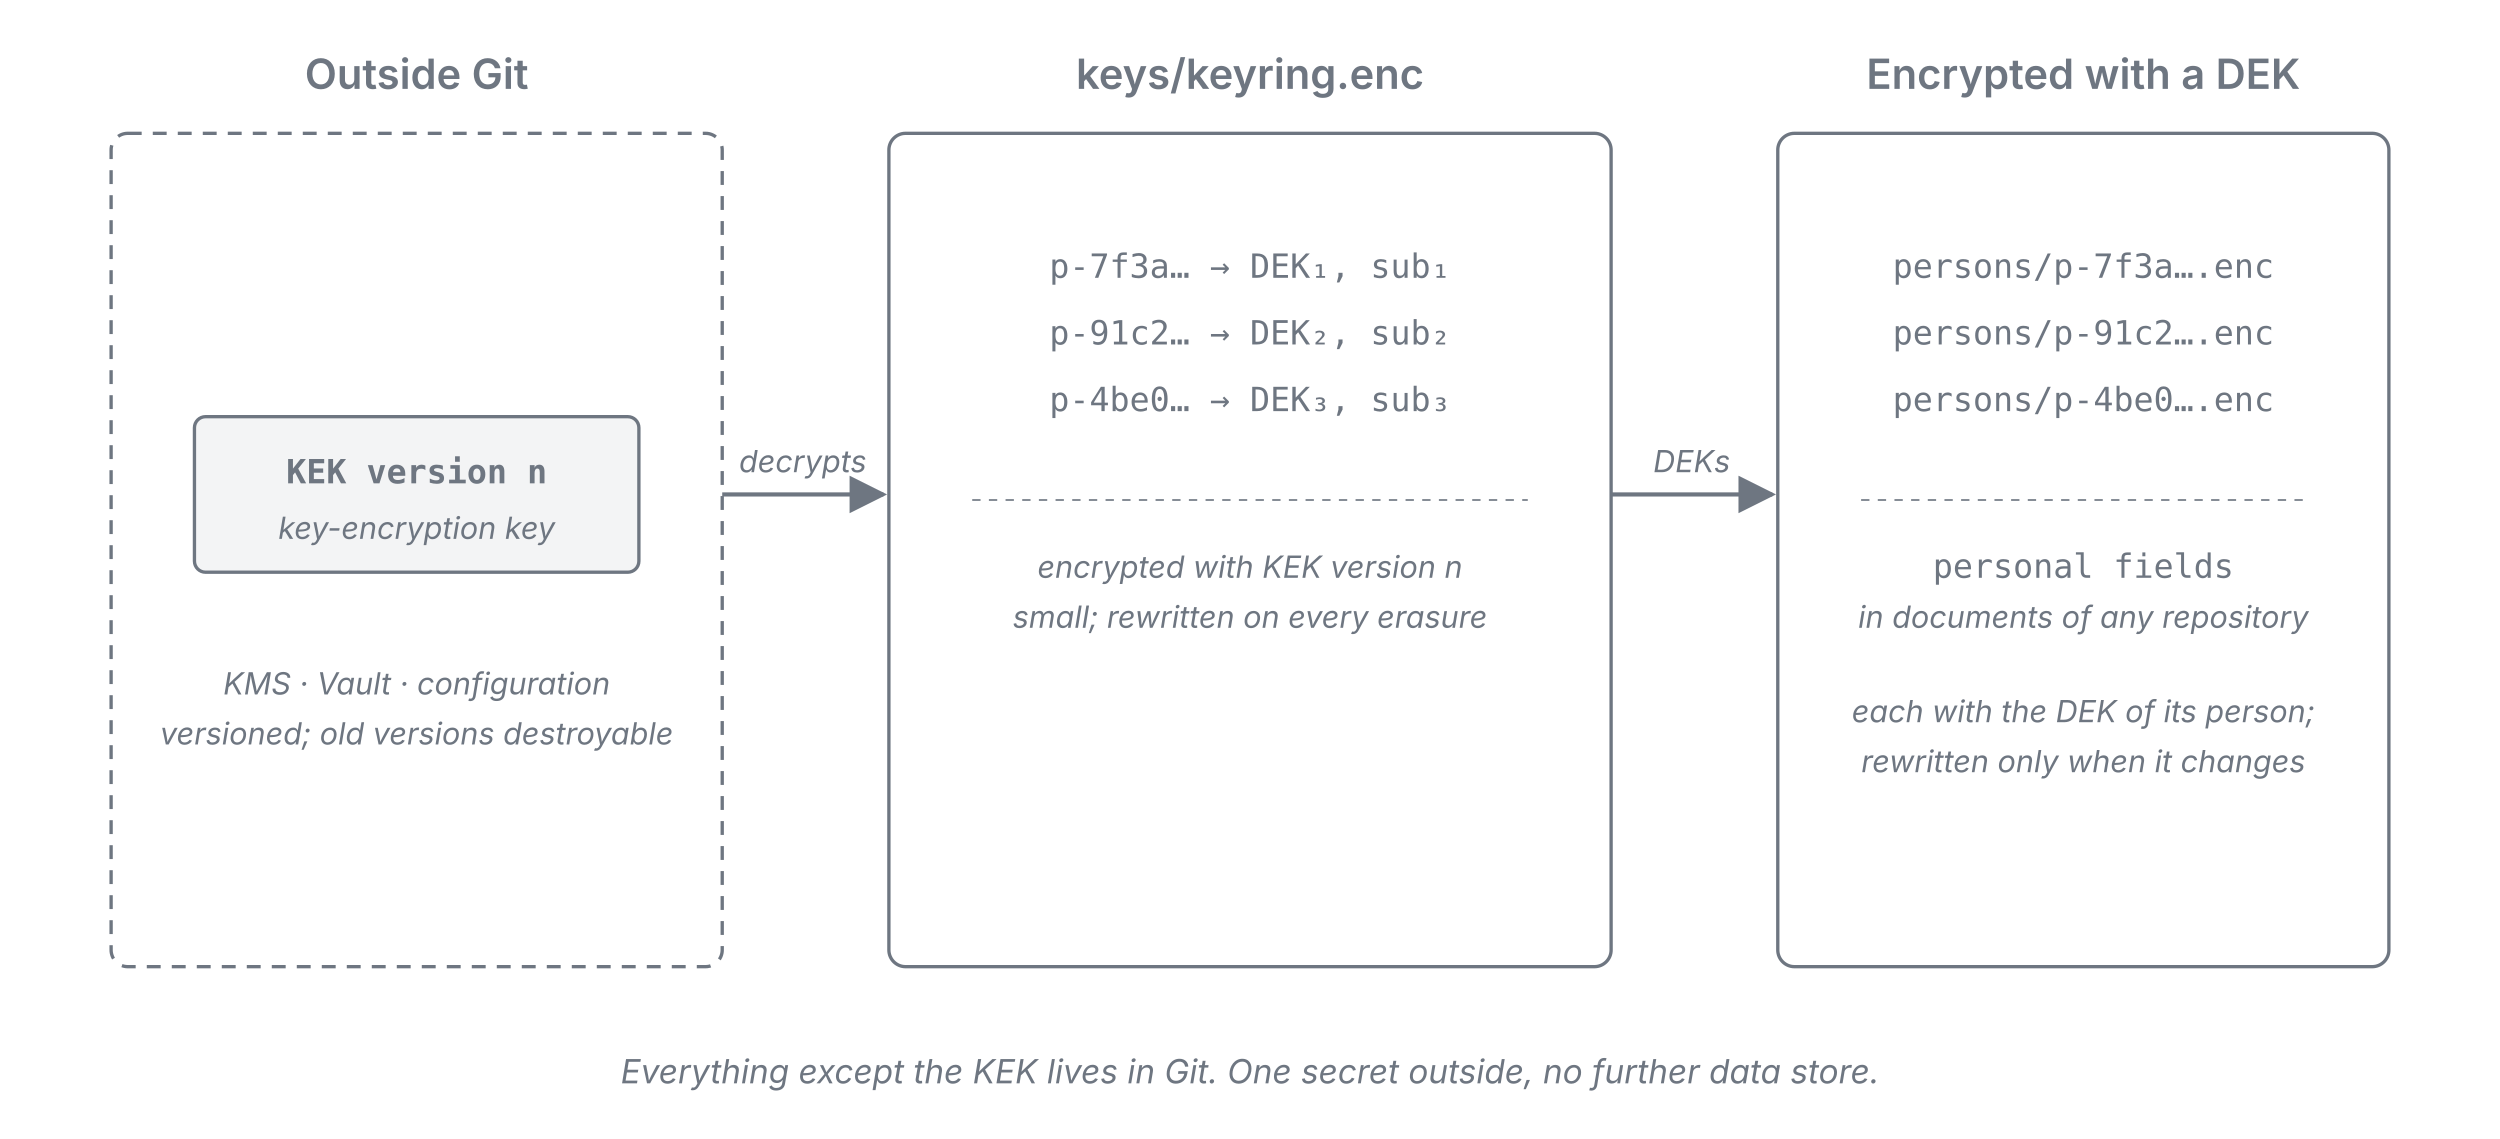
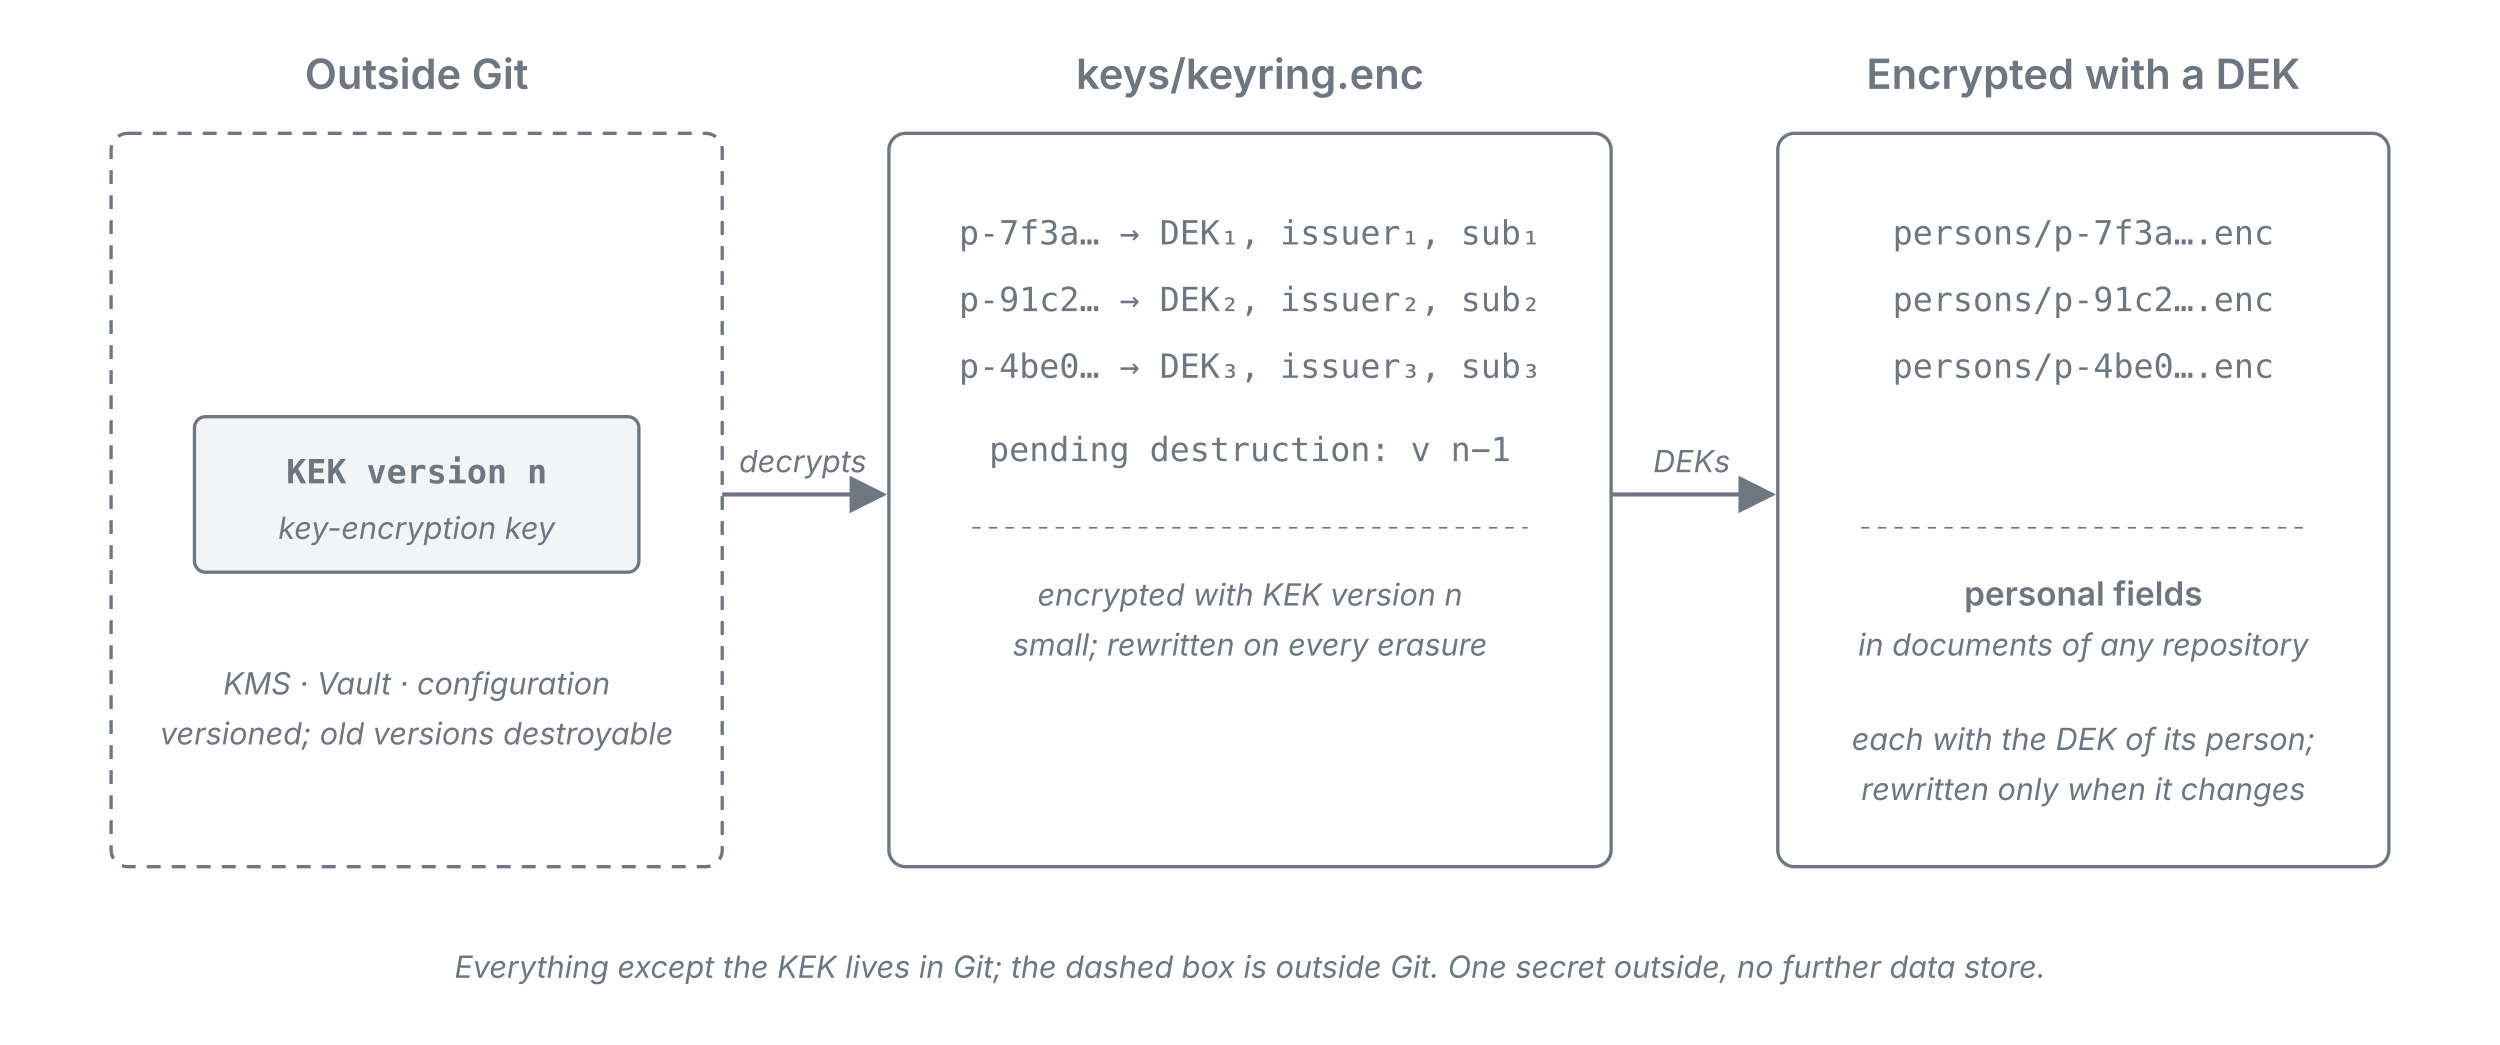
- <svg xmlns="http://www.w3.org/2000/svg" viewBox="0 0 900 410" role="img" aria-labelledby="title desc" font-family="ui-sans-serif, -apple-system, system-ui, 'Segoe UI', sans-serif">
+ <svg xmlns="http://www.w3.org/2000/svg" viewBox="0 0 900 376" role="img" aria-labelledby="title desc" font-family="ui-sans-serif, -apple-system, system-ui, 'Segoe UI', sans-serif">
  <defs>
    <marker id="arrow" viewBox="0 0 10 10" refX="9" refY="5" markerWidth="9" markerHeight="9" orient="auto">
      <path d="M0,0 L10,5 L0,10 z" class="arrow-fill" />
    </marker>
    <style>
      .hdr        { font-size: 15px; font-weight: 600; fill: #6e7681; text-anchor: middle; }
-       .hdr-l      { font-size: 15px; font-weight: 600; fill: #6e7681; text-anchor: start; }
+       .name       { font-size: 12px; font-weight: 600; fill: #6e7681; text-anchor: middle; }
      .sub        { font-size: 11px; fill: #6e7681; text-anchor: middle; font-style: italic; }
-       .sub-l      { font-size: 11px; fill: #6e7681; text-anchor: start; font-style: italic; }
-       .item       { font-size: 12px; fill: #6e7681; font-family: ui-monospace, "SF Mono", Menlo, Consolas, monospace; }
      .item-c     { font-size: 12px; fill: #6e7681; font-family: ui-monospace, "SF Mono", Menlo, Consolas, monospace; text-anchor: middle; }
      .item-b     { font-size: 12px; fill: #6e7681; font-family: ui-monospace, "SF Mono", Menlo, Consolas, monospace; text-anchor: middle; font-weight: 700; }
      .lbl        { font-size: 11px; fill: #6e7681; text-anchor: middle; font-style: italic; }
-       .caption    { font-size: 12px; fill: #6e7681; text-anchor: middle; font-style: italic; }
+       .caption    { font-size: 11px; fill: #6e7681; text-anchor: middle; font-style: italic; }
      .stroke     { stroke: #6e7681; stroke-width: 1.2; fill: none; }
      .stroke-d   { stroke: #6e7681; stroke-width: 1.2; fill: none; stroke-dasharray: 5 4; }
      .tint       { stroke: #6e7681; stroke-width: 1.2; fill: #6e7681; fill-opacity: 0.08; }
      .arrow      { stroke: #6e7681; stroke-width: 1.5; fill: none; }
-       .arrow-ret  { stroke: #6e7681; stroke-width: 1.5; fill: none; stroke-dasharray: 5 4; }
      .arrow-fill { fill: #6e7681; }
      .sep        { stroke: #6e7681; stroke-width: 0.6; stroke-dasharray: 3 3; }
-       .activation { stroke: #6e7681; stroke-width: 0.8; fill: #6e7681; fill-opacity: 0.15; }
    </style>
  </defs>
  <text x="150" y="32" class="hdr">Outside Git</text>
-   <rect class="stroke-d" x="40" y="48" width="220" height="300" rx="6" ry="6" />
+   <rect class="stroke-d" x="40" y="48" width="220" height="264" rx="6" ry="6" />
  <rect class="tint" x="70" y="150" width="160" height="56" rx="4" ry="4" />
  <text x="150" y="174" class="item-b">KEK version n</text>
  <text x="150" y="194" class="sub">key-encryption key</text>
  <text x="150" y="250" class="sub">KMS · Vault · configuration</text>
  <text x="150" y="268" class="sub">versioned; old versions destroyable</text>
  <text x="450" y="32" class="hdr">keys/keyring.enc</text>
-   <rect class="stroke" x="320" y="48" width="260" height="300" rx="6" ry="6" />
-   <text x="450" y="100" class="item-c">p-7f3a… → DEK₁, sub₁</text>
-   <text x="450" y="124" class="item-c">p-91c2… → DEK₂, sub₂</text>
-   <text x="450" y="148" class="item-c">p-4be0… → DEK₃, sub₃</text>
-   <line class="sep" x1="350" y1="180" x2="550" y2="180" />
-   <text x="450" y="208" class="sub">encrypted with KEK version n</text>
-   <text x="450" y="226" class="sub">small; rewritten on every erasure</text>
+   <rect class="stroke" x="320" y="48" width="260" height="264" rx="6" ry="6" />
+   <text x="450" y="88" class="item-c">p-7f3a… → DEK₁, issuer₁, sub₁</text>
+   <text x="450" y="112" class="item-c">p-91c2… → DEK₂, issuer₂, sub₂</text>
+   <text x="450" y="136" class="item-c">p-4be0… → DEK₃, issuer₃, sub₃</text>
+   <text x="450" y="166" class="item-c">pending destruction: v n−1</text>
+   <line class="sep" x1="350" y1="190" x2="550" y2="190" />
+   <text x="450" y="218" class="sub">encrypted with KEK version n</text>
+   <text x="450" y="236" class="sub">small; rewritten on every erasure</text>
  <text x="750" y="32" class="hdr">Encrypted with a DEK</text>
-   <rect class="stroke" x="640" y="48" width="220" height="300" rx="6" ry="6" />
-   <text x="750" y="100" class="item-c">persons/p-7f3a….enc</text>
-   <text x="750" y="124" class="item-c">persons/p-91c2….enc</text>
-   <text x="750" y="148" class="item-c">persons/p-4be0….enc</text>
-   <line class="sep" x1="670" y1="180" x2="830" y2="180" />
-   <text x="750" y="208" class="item-c">personal fields</text>
-   <text x="750" y="226" class="sub">in documents of any repository</text>
-   <text x="750" y="260" class="sub">each with the DEK of its person;</text>
-   <text x="750" y="278" class="sub">rewritten only when it changes</text>
+   <rect class="stroke" x="640" y="48" width="220" height="264" rx="6" ry="6" />
+   <text x="750" y="88" class="item-c">persons/p-7f3a….enc</text>
+   <text x="750" y="112" class="item-c">persons/p-91c2….enc</text>
+   <text x="750" y="136" class="item-c">persons/p-4be0….enc</text>
+   <line class="sep" x1="670" y1="190" x2="830" y2="190" />
+   <text x="750" y="218" class="name">personal fields</text>
+   <text x="750" y="236" class="sub">in documents of any repository</text>
+   <text x="750" y="270" class="sub">each with the DEK of its person;</text>
+   <text x="750" y="288" class="sub">rewritten only when it changes</text>
  <line class="arrow" x1="260" y1="178" x2="318" y2="178" marker-end="url(#arrow)" />
  <text x="289" y="170" class="lbl">decrypts</text>
  <line class="arrow" x1="580" y1="178" x2="638" y2="178" marker-end="url(#arrow)" />
  <text x="609" y="170" class="lbl">DEKs</text>
-   <text x="450" y="390" class="caption">Everything except the KEK lives in Git. One secret outside, no further data store.</text>
+   <text x="450" y="352" class="caption">Everything except the KEK lives in Git; the dashed box is outside Git. One secret outside, no further data store.</text>
</svg>
